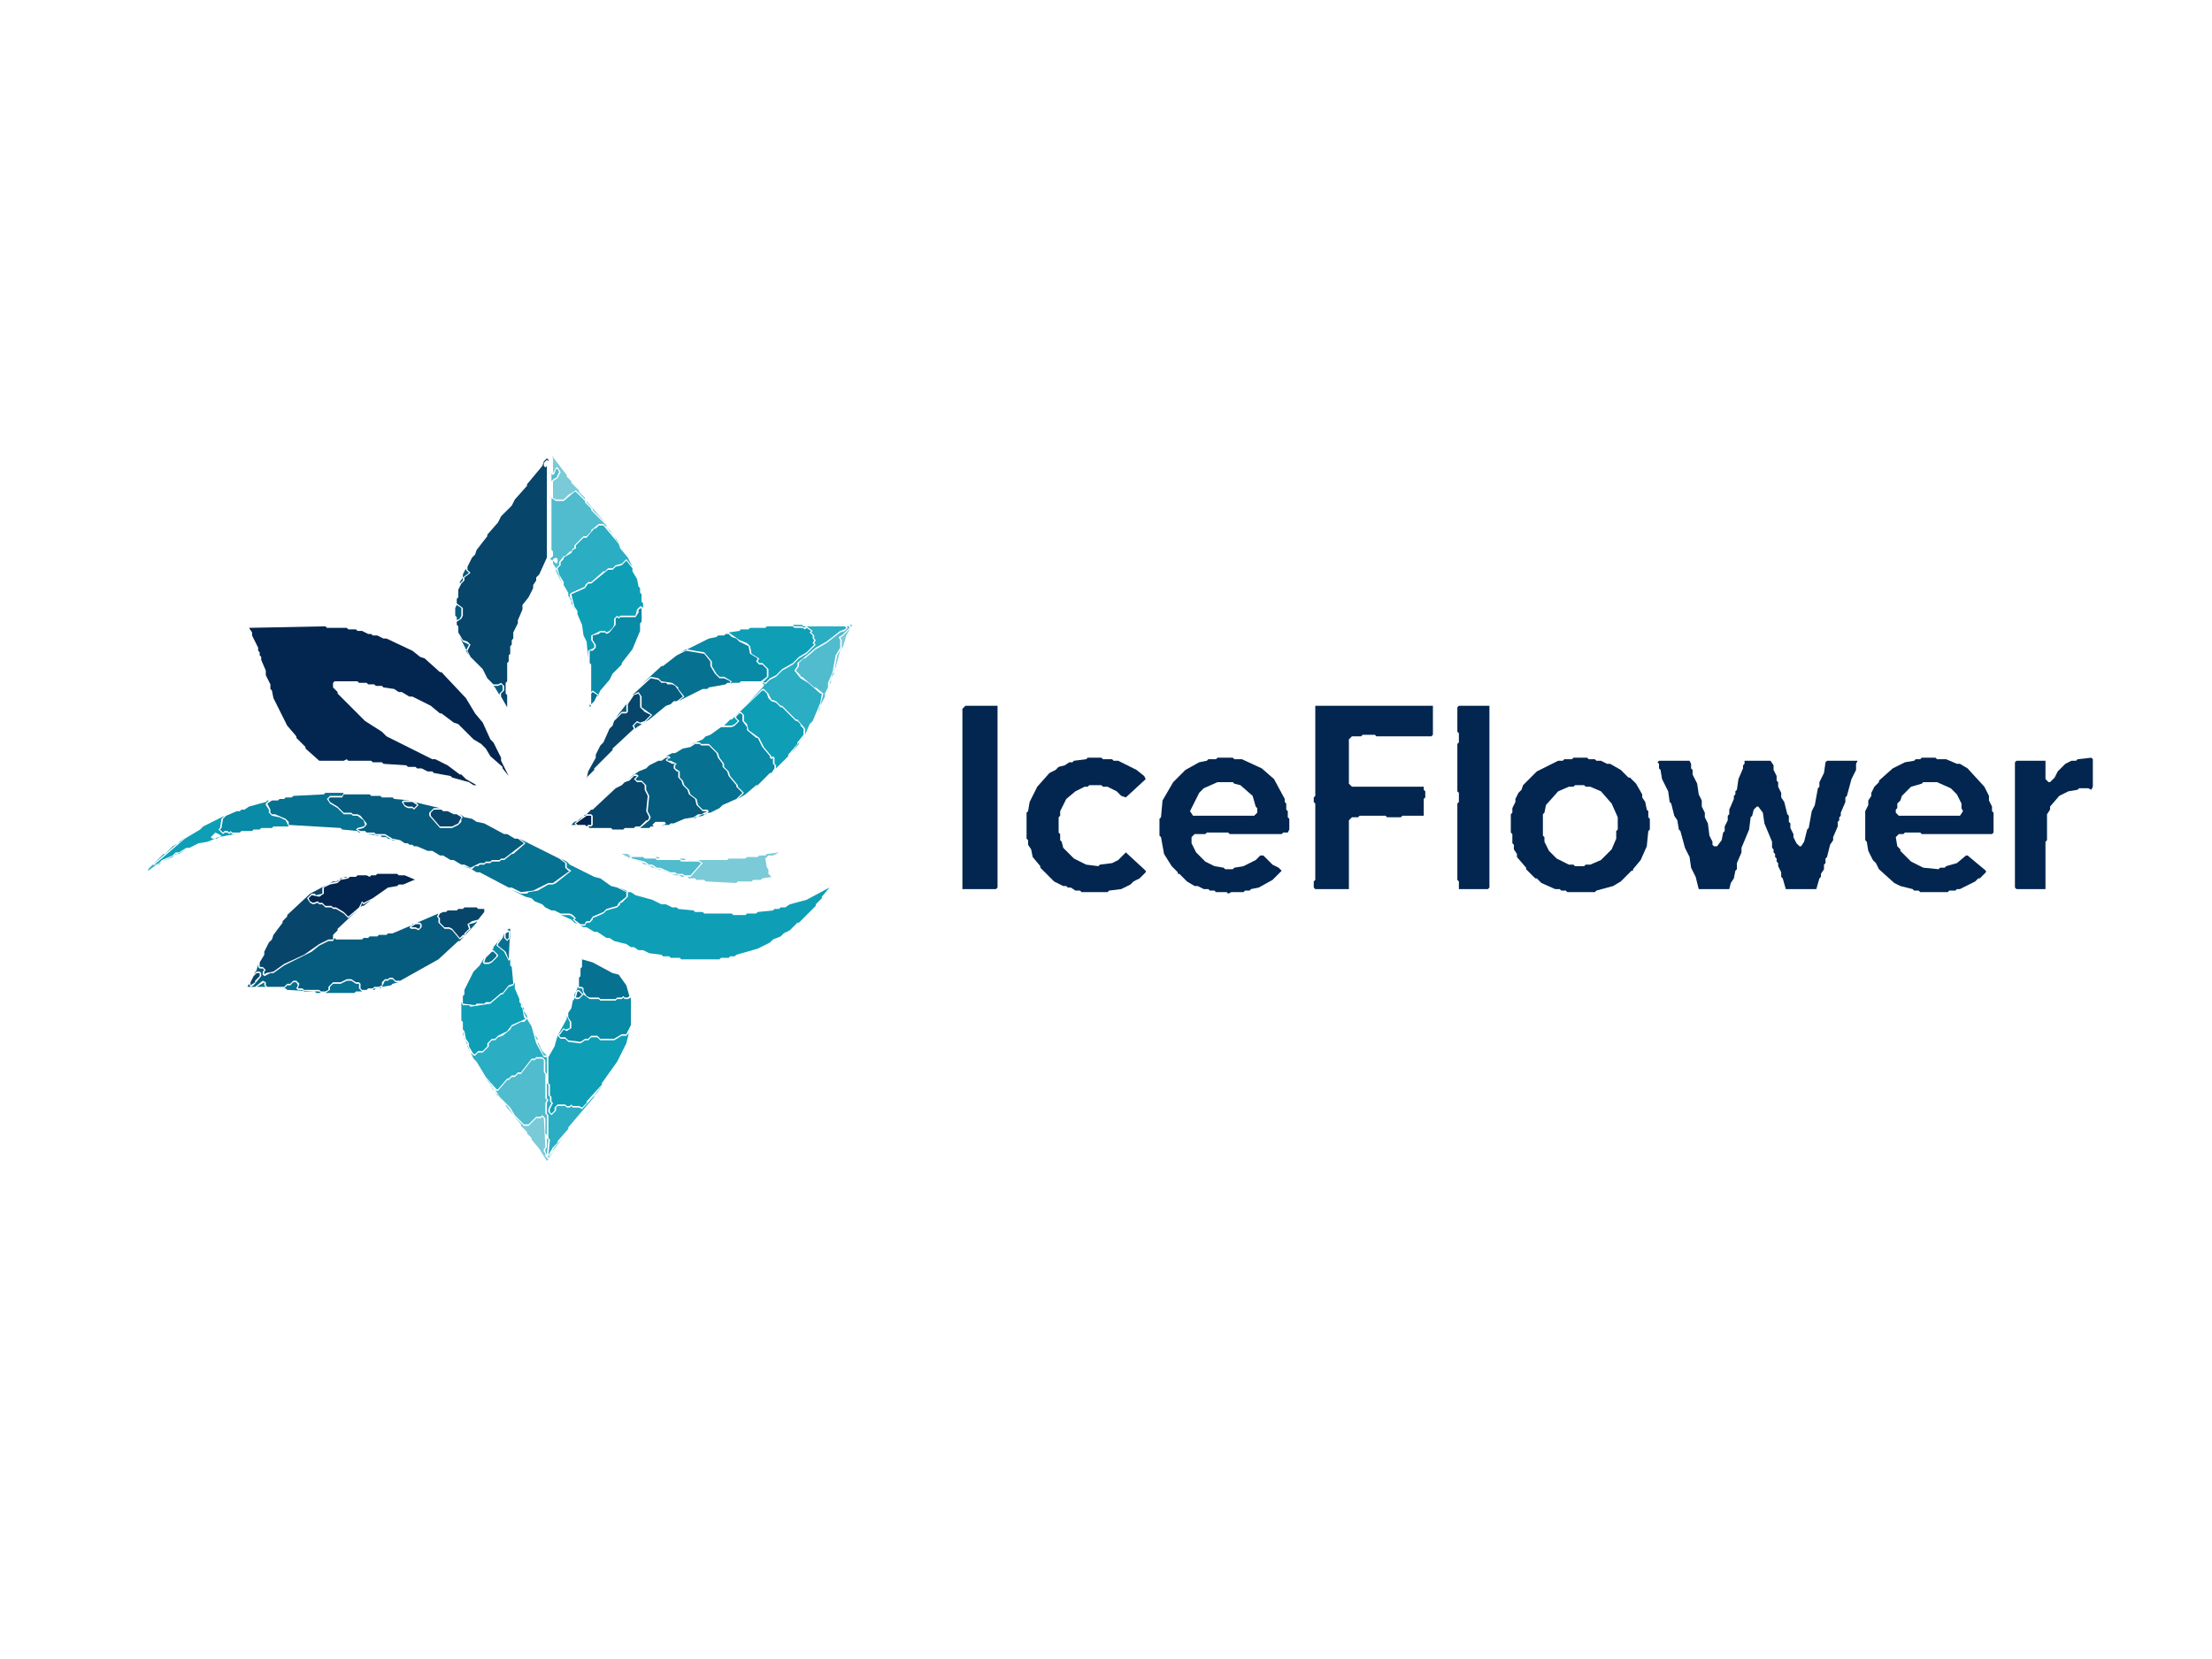
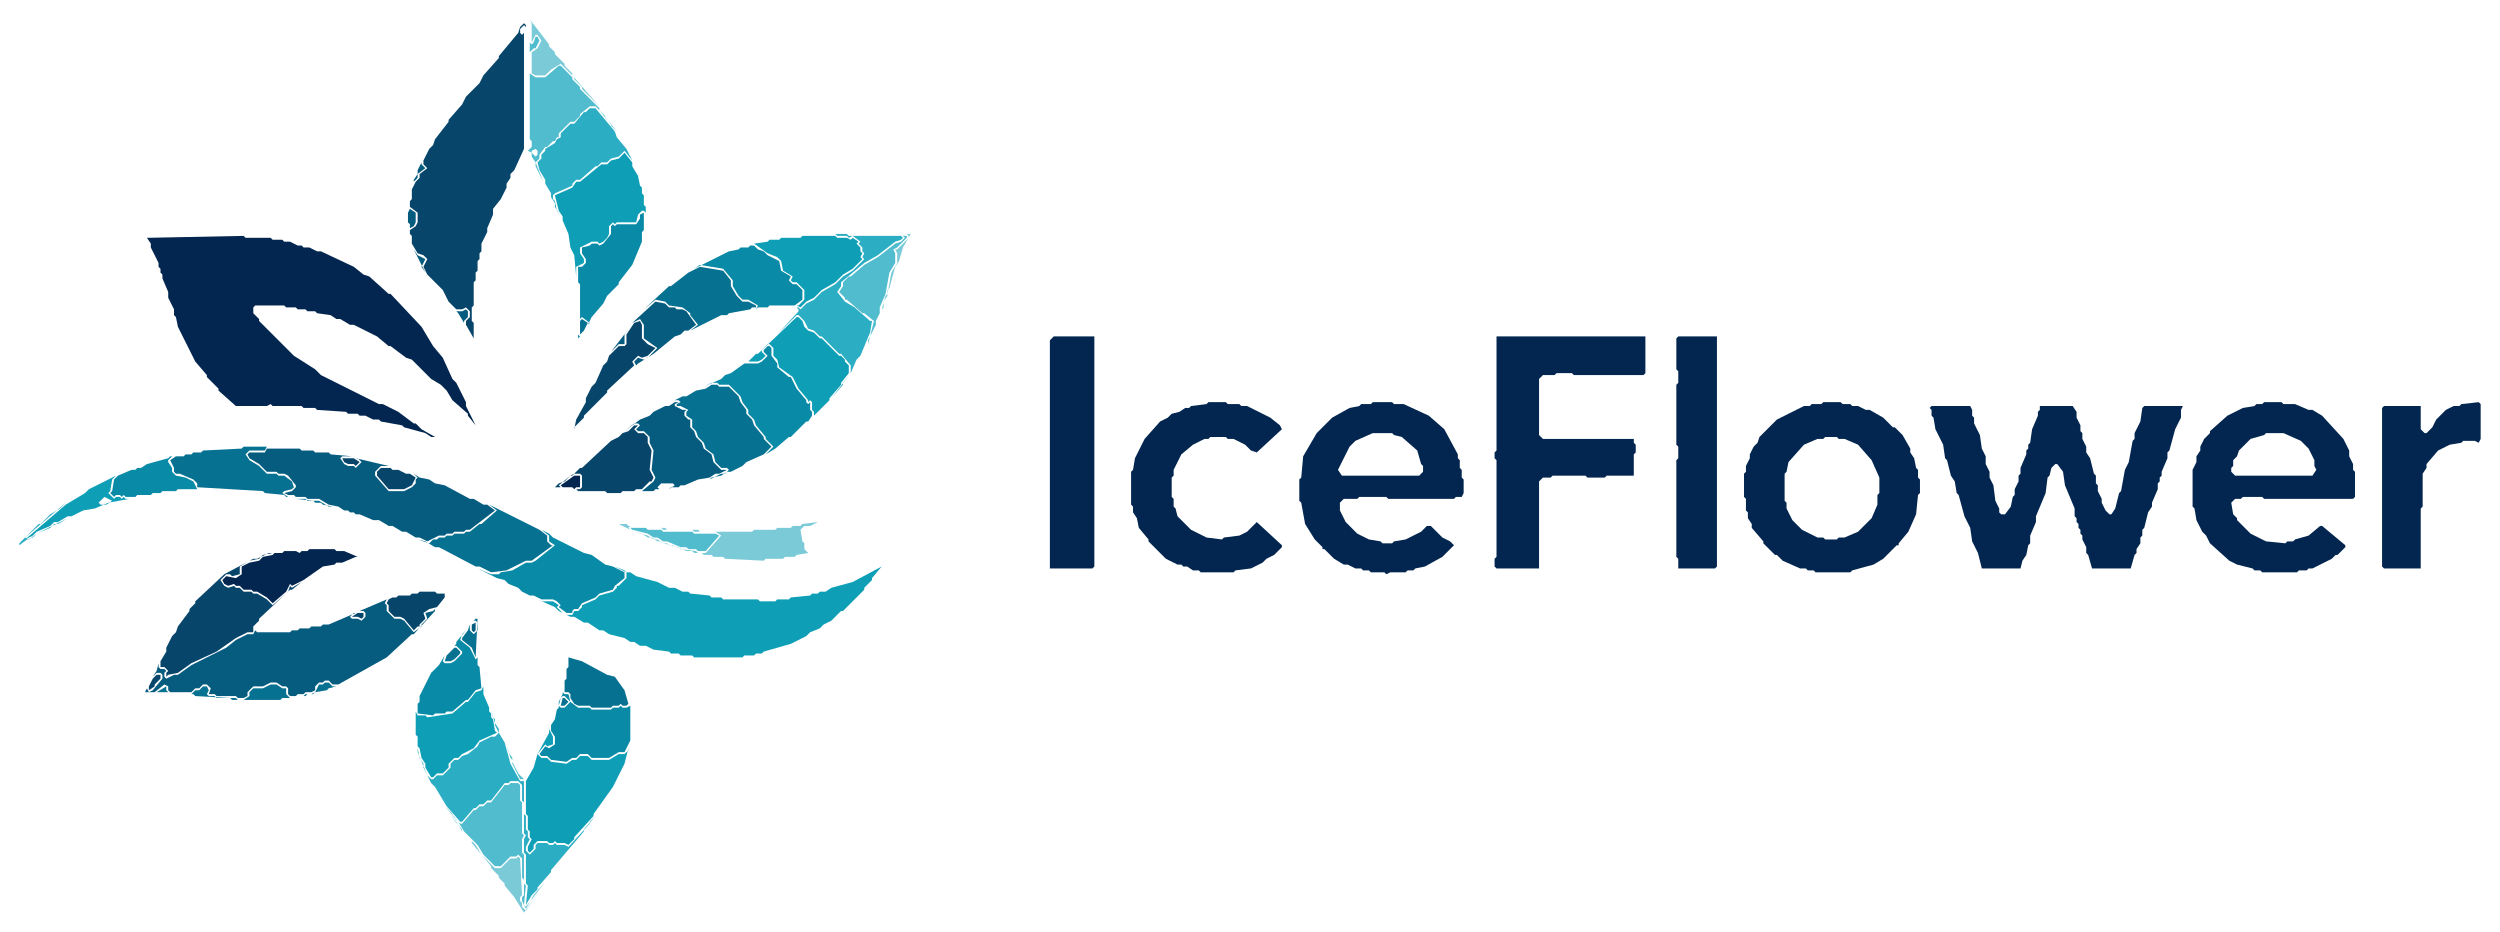
- <svg xmlns="http://www.w3.org/2000/svg" width="1448" height="1086" viewBox="0 0 1448 1086">
+ <svg xmlns="http://www.w3.org/2000/svg" viewBox="87 288 1293 482">
  <path fill="#055c7f" fill-rule="evenodd" d="M333,610 L331,611 L331,614 L332,615 L333,614Z M312,603 L311,604 L307,605 L308,608 L305,611 L305,612 L301,615 L296,609 L294,608 L291,608 L287,604 L287,601 L286,600 L287,598 L273,604 L275,604 L276,605 L276,607 L274,609 L272,608 L269,608 L268,607 L270,605 L271,605 L257,611 L254,611 L253,612 L248,612 L247,613 L242,613 L241,614 L238,614 L237,615 L220,615 L219,614 L218,616 L215,616 L209,619 L204,623 L186,632 L179,637 L177,637 L173,639 L172,638 L172,636 L173,635 L172,634 L170,634 L169,633 L169,631 L168,635 L166,638 L168,636 L170,636 L171,637 L171,639 L166,645 L164,646 L163,644 L162,646 L167,646 L172,642 L174,643 L174,645 L175,646 L186,646 L188,644 L190,644 L192,642 L194,642 L196,644 L195,647 L198,647 L199,648 L209,648 L210,649 L213,649 L215,648 L215,646 L218,643 L223,643 L227,641 L230,641 L233,643 L235,643 L236,644 L236,647 L237,648 L240,648 L241,647 L244,647 L245,646 L248,646 L250,645 L250,643 L252,641 L254,641 L255,640 L257,640 L259,642 L262,642 L287,628 L300,616 L301,616 L312,604Z M215,523 L216,525 L221,528 L225,532 L230,532 L231,533 L234,533 L236,534 L240,539 L240,540 L238,542 L234,543 L236,544 L239,544 L240,545 L245,545 L246,546 L252,546 L257,549 L262,550 L265,552 L267,552 L268,553 L270,553 L271,554 L273,554 L280,557 L283,557 L288,560 L290,560 L295,563 L297,563 L302,566 L304,566 L308,568 L314,565 L317,565 L318,564 L321,564 L322,563 L327,563 L328,562 L330,562 L343,552 L339,549 L337,549 L332,546 L330,546 L317,539 L312,538 L309,536 L304,535 L301,533 L300,533 L301,533 L303,535 L302,536 L302,538 L300,540 L296,542 L288,542 L281,534 L281,532 L284,529 L288,529 L271,525 L272,525 L274,527 L271,530 L270,529 L267,529 L265,528 L263,525 L264,524 L269,524 L258,523 L257,522 L250,522 L249,521 L243,521 L242,520 L225,520 L224,522 L216,522Z M438,496 L436,496 L433,498 L431,498 L425,501 L423,503 L418,505 L410,511 L415,507 L417,507 L418,508 L416,510 L417,511 L420,511 L423,514 L423,517 L425,521 L424,531 L426,535 L425,537 L419,542 L416,542 L425,542 L426,541 L433,541 L434,540 L438,540 L439,539 L441,539 L448,536 L454,535 L457,533 L459,533 L463,531 L460,531 L456,527 L455,523 L451,520 L450,517 L447,514 L446,511 L444,509 L444,505 L443,505 L441,503 L441,501 L442,500 L440,500 L436,498 L436,497Z M427,540 L429,538 L435,538 L436,539 L433,541 L428,541Z M413,457 L403,470 L407,466 L410,466 L410,461Z M320,446 L324,450 L327,455 L327,454 L329,452 L329,449 L328,448 L326,449 L323,449Z M442,449 L440,448 L437,448 L436,447 L433,447 L431,445 L426,444 L414,455 L418,453 L420,456 L420,463 L427,468 L422,473 L420,474 L417,473 L415,475 L416,477 L410,483 L417,476 L425,471 L436,462 L439,461 L441,459 L443,459 L447,456Z M301,417 L307,429 L305,426 L307,422 L303,420Z M299,396 L298,398 L298,403 L299,404 L299,406 L301,405 L302,403 L302,398Z M305,372 L303,376 L303,378 L301,381 L301,383 L301,382 L303,380 L303,378 L307,375 L305,373Z" />
  <path fill="#02264f" fill-rule="evenodd" d="M274,576 L272,576 L265,573 L261,573 L260,572 L247,572 L246,573 L243,573 L242,574 L240,573 L234,573 L233,574 L229,574 L228,575 L223,576 L221,578 L216,579 L212,581 L212,585 L209,587 L204,586 L202,588 L203,590 L205,591 L208,590 L209,591 L211,591 L213,593 L217,593 L218,594 L220,594 L225,597 L228,600 L235,594 L237,590 L238,591 L244,588 L254,581 L260,580 L261,579 L264,579 L271,576Z M387,534 L384,534 L377,539 L378,540 L383,540 L384,541 L385,540 L387,540Z M1085,499 L1086,500 L1086,503 L1087,504 L1088,510 L1092,518 L1093,525 L1094,526 L1096,534 L1098,537 L1099,543 L1100,544 L1103,555 L1106,561 L1107,568 L1110,574 L1112,582 L1132,582 L1133,578 L1135,575 L1136,570 L1137,569 L1137,565 L1140,558 L1140,555 L1145,543 L1146,535 L1147,534 L1148,530 L1150,528 L1151,528 L1154,532 L1155,539 L1160,551 L1160,555 L1161,556 L1161,558 L1162,559 L1162,561 L1163,562 L1163,564 L1164,565 L1164,567 L1166,571 L1166,574 L1167,575 L1169,582 L1189,582 L1191,575 L1192,574 L1192,572 L1194,569 L1194,566 L1195,565 L1195,562 L1196,561 L1198,553 L1200,550 L1200,548 L1203,541 L1203,538 L1204,537 L1204,535 L1205,534 L1205,532 L1208,525 L1208,522 L1209,521 L1212,510 L1215,504 L1215,500 L1216,498 L1196,498 L1195,499 L1194,506 L1191,512 L1191,515 L1190,516 L1188,527 L1186,531 L1184,542 L1183,543 L1181,551 L1179,554 L1178,554 L1176,552 L1174,548 L1174,546 L1172,542 L1172,539 L1171,538 L1171,534 L1170,533 L1168,525 L1166,522 L1166,519 L1164,515 L1164,512 L1163,511 L1163,508 L1161,504 L1161,501 L1159,498 L1142,498 L1142,500 L1141,501 L1141,503 L1138,510 L1137,517 L1136,518 L1136,520 L1135,521 L1135,523 L1132,530 L1132,533 L1131,534 L1131,537 L1129,541 L1129,544 L1128,545 L1127,550 L1124,554 L1122,554 L1121,553 L1121,551 L1119,547 L1118,539 L1116,535 L1116,532 L1114,528 L1114,524 L1112,520 L1111,513 L1108,507 L1108,504 L1107,503 L1107,500 L1106,498 L1086,498Z M1369,496 L1360,497 L1359,498 L1356,498 L1352,500 L1347,505 L1345,509 L1342,512 L1341,512 L1339,510 L1339,498 L1320,498 L1319,499 L1319,581 L1320,582 L1339,582 L1339,551 L1340,550 L1340,533 L1342,530 L1342,528 L1348,521 L1354,518 L1360,517 L1361,516 L1367,516 L1369,517 L1370,515 L1370,497Z M1247,499 L1239,503 L1230,511 L1230,512 L1227,515 L1225,519 L1225,521 L1223,524 L1223,527 L1221,531 L1221,550 L1222,551 L1223,557 L1226,563 L1228,565 L1230,569 L1240,578 L1244,580 L1252,582 L1253,583 L1256,583 L1257,584 L1275,584 L1276,583 L1280,583 L1281,582 L1283,582 L1293,577 L1295,575 L1296,575 L1300,571 L1300,570 L1288,560 L1287,560 L1281,565 L1274,567 L1273,568 L1270,568 L1269,569 L1259,568 L1251,564 L1244,557 L1244,556 L1242,554 L1241,548 L1243,546 L1246,546 L1247,545 L1257,545 L1258,546 L1304,546 L1305,545 L1305,532 L1304,531 L1304,528 L1302,524 L1302,521 L1299,515 L1288,503 L1283,500 L1281,500 L1274,497 L1268,497 L1267,496 L1258,496 L1257,497 L1254,497 L1253,498Z M1241,530 L1242,529 L1242,526 L1244,524 L1245,521 L1251,515 L1258,513 L1259,512 L1268,512 L1277,516 L1281,520 L1284,526 L1284,529 L1285,531 L1283,534 L1243,534 L1241,532Z M1020,498 L1006,505 L997,514 L996,517 L994,519 L992,523 L992,525 L990,529 L990,532 L989,533 L989,545 L990,546 L990,552 L991,553 L991,556 L993,559 L993,561 L999,568 L999,569 L1005,575 L1006,575 L1009,578 L1018,582 L1021,582 L1022,583 L1025,583 L1026,584 L1044,584 L1045,583 L1056,580 L1061,577 L1068,570 L1069,570 L1069,569 L1074,563 L1078,554 L1079,544 L1080,543 L1080,536 L1079,535 L1079,531 L1078,530 L1077,525 L1075,522 L1075,520 L1071,513 L1067,509 L1066,509 L1061,504 L1054,500 L1052,500 L1048,498 L1045,498 L1044,497 L1040,497 L1039,496 L1030,496 L1029,497 L1024,497 L1023,498Z M1031,514 L1037,514 L1038,515 L1041,515 L1048,518 L1055,526 L1059,535 L1059,543 L1058,544 L1058,549 L1055,556 L1048,563 L1041,566 L1038,566 L1037,567 L1031,567 L1030,566 L1027,566 L1019,562 L1014,557 L1011,551 L1011,548 L1010,547 L1010,533 L1011,532 L1012,527 L1020,518 L1027,515 L1030,515Z M791,497 L790,498 L785,499 L776,504 L768,512 L761,524 L760,535 L759,536 L759,547 L760,548 L762,559 L767,567 L771,571 L771,572 L772,572 L777,577 L782,580 L784,580 L788,582 L791,582 L792,583 L795,583 L796,584 L803,584 L804,585 L806,584 L814,584 L815,583 L818,583 L819,582 L824,581 L833,576 L839,570 L837,568 L833,566 L827,560 L825,560 L822,563 L814,567 L808,568 L807,569 L802,569 L801,568 L795,567 L789,564 L783,558 L780,552 L780,548 L782,546 L789,546 L790,545 L804,545 L805,546 L839,546 L840,545 L843,545 L844,543 L844,536 L843,535 L843,531 L842,530 L842,526 L841,525 L841,523 L834,510 L826,503 L813,497 L808,497 L807,496 L797,496 L796,497Z M779,531 L785,519 L788,516 L797,512 L807,512 L808,513 L812,514 L820,521 L822,528 L823,529 L823,532 L821,534 L781,534Z M712,496 L711,497 L703,498 L702,499 L700,499 L697,501 L693,502 L691,504 L687,506 L679,515 L674,525 L673,531 L672,532 L672,549 L673,550 L673,553 L675,556 L676,561 L681,567 L681,568 L690,577 L696,580 L698,580 L699,581 L701,581 L704,583 L707,583 L708,584 L725,584 L726,583 L734,582 L740,579 L742,577 L746,575 L750,571 L750,570 L737,558 L732,563 L728,565 L720,566 L719,567 L711,566 L703,562 L696,555 L695,551 L694,550 L694,546 L693,545 L693,535 L694,534 L694,531 L698,523 L704,518 L710,515 L712,515 L713,514 L721,514 L722,515 L725,515 L731,518 L734,521 L737,522 L750,510 L749,508 L744,504 L732,498 L729,498 L728,497 L722,497 L721,496Z M955,462 L954,463 L954,479 L955,480 L955,486 L954,487 L954,518 L955,519 L955,525 L954,526 L954,576 L955,577 L955,582 L974,582 L975,581 L975,462Z M938,462 L861,462 L861,521 L860,522 L860,525 L861,526 L861,576 L860,577 L860,581 L861,582 L883,582 L883,537 L885,535 L889,535 L890,534 L907,534 L908,535 L917,535 L918,534 L932,534 L932,523 L933,522 L933,518 L932,517 L932,515 L885,515 L883,513 L883,484 L885,482 L891,482 L892,481 L900,481 L901,482 L937,482 L938,481Z M632,462 L630,464 L630,582 L652,582 L653,581 L653,462Z M163,411 L165,414 L165,416 L169,424 L169,426 L170,427 L170,429 L171,430 L171,432 L174,439 L174,442 L177,448 L177,451 L178,452 L179,457 L188,475 L194,482 L194,483 L200,489 L200,490 L209,498 L225,498 L227,497 L228,498 L243,498 L244,499 L250,499 L251,500 L266,501 L267,502 L272,502 L273,503 L276,503 L280,505 L283,505 L284,506 L295,508 L296,509 L307,512 L310,514 L312,514 L305,510 L302,507 L301,507 L293,501 L285,497 L283,497 L253,482 L250,479 L239,472 L221,454 L221,453 L218,450 L218,447 L219,446 L234,446 L235,447 L240,447 L241,448 L245,448 L246,449 L250,449 L251,450 L258,451 L261,453 L263,453 L268,456 L270,456 L282,462 L288,467 L289,467 L297,473 L300,474 L310,484 L315,487 L318,490 L321,495 L329,502 L329,503 L333,508 L328,498 L328,496 L323,486 L321,484 L316,473 L311,467 L305,457 L289,440 L288,440 L278,431 L275,430 L270,426 L253,418 L251,418 L247,416 L244,416 L243,415 L241,415 L237,413 L234,413 L233,412 L228,412 L227,411 L214,411 L213,410Z" />
  <path fill="#0e9fb7" fill-rule="evenodd" d="M412,675 L412,676 L410,678 L407,678 L402,681 L393,681 L391,679 L387,679 L385,681 L383,681 L380,683 L372,682 L370,680 L367,680 L365,678 L369,673 L370,674 L373,673 L373,669 L371,665 L371,667 L365,678 L363,685 L359,692 L359,709 L360,710 L360,717 L361,718 L361,721 L362,722 L360,726 L360,728 L361,729 L363,727 L363,725 L365,723 L370,723 L371,724 L373,724 L374,723 L375,724 L379,724 L381,725 L384,722 L384,721 L394,710 L394,709 L404,695 L410,683Z M337,643 L336,645 L333,646 L329,651 L328,651 L321,657 L308,659 L307,658 L303,658 L302,656 L302,668 L303,669 L303,674 L304,675 L305,680 L307,683 L307,685 L310,690 L311,690 L313,688 L316,688 L319,685 L319,683 L322,680 L324,680 L326,678 L332,675 L335,671 L344,667 L343,666 L342,660 L341,659 L341,657 L340,656 L340,654 L337,647Z M365,598 L374,602 L376,604 L382,607 L384,607 L389,610 L391,610 L397,614 L399,614 L402,616 L410,618 L413,620 L415,620 L418,622 L421,622 L425,624 L433,625 L434,626 L438,626 L439,627 L445,627 L446,628 L471,628 L472,627 L477,627 L478,626 L481,626 L482,625 L496,621 L504,617 L506,615 L511,613 L513,611 L517,609 L522,604 L523,604 L534,593 L534,592 L538,588 L538,587 L543,581 L528,589 L517,592 L514,594 L511,594 L510,595 L507,595 L506,596 L496,597 L495,598 L489,598 L488,599 L480,599 L479,598 L461,598 L460,597 L455,597 L454,596 L444,595 L443,594 L440,594 L436,592 L433,592 L427,589 L416,586 L413,584 L411,584 L405,581 L410,583 L411,584 L411,587 L407,591 L406,591 L406,592 L404,594 L397,596 L395,598 L388,601 L388,602 L386,604 L384,604 L383,606 L380,606 L378,605 L375,602 L376,601 L373,599 L367,599Z M154,546 L152,546 L151,545 L150,546 L149,545 L147,545 L146,546 L143,543 L144,542 L145,536 L147,534 L133,541 L131,543 L121,549 L100,567 L104,565 L106,563 L113,560 L115,558 L117,558 L122,555 L124,555 L130,552 L136,551 L143,548Z M138,548 L141,545 L145,547 L142,549 L139,549Z M499,452 L479,471 L478,471 L474,475 L473,475 L479,475 L481,474 L483,472 L481,470 L481,469 L484,466 L485,466 L487,468 L487,472 L489,474 L490,478 L497,483 L500,489 L505,495 L505,496 L506,495 L507,496 L507,500 L508,501 L508,503 L507,504 L516,495 L516,494 L522,487 L522,486 L526,481 L526,477 L524,475 L524,474 L522,472 L521,472 L512,463 L511,463 L508,460 L505,459 L503,457 L502,454 L500,452Z M528,411 L527,412 L525,411 L520,411 L519,410 L502,410 L501,411 L491,411 L490,412 L485,412 L484,413 L477,414 L484,419 L489,421 L491,423 L492,428 L497,431 L496,433 L497,434 L499,434 L503,438 L503,443 L500,446 L499,446 L501,447 L504,444 L508,442 L512,438 L519,434 L523,430 L528,427 L533,422 L532,421 L533,419 L532,418 L532,416 L530,414 L531,413Z M410,367 L407,370 L403,371 L401,373 L398,373 L387,382 L385,382 L383,385 L374,389 L376,397 L378,400 L378,402 L381,409 L382,416 L384,420 L385,431 L385,426 L389,424 L389,422 L387,419 L387,416 L393,413 L396,413 L397,414 L399,413 L401,411 L402,409 L402,405 L404,403 L405,404 L406,403 L416,403 L417,399 L419,397 L420,397 L421,398 L421,405 L421,395 L420,394 L420,389 L419,388 L419,385 L418,384 L417,379 L414,374 L414,372Z" />
  <path fill="#50bcce" fill-rule="evenodd" d="M312,697 L317,705 L324,713 L327,718 L334,725 L337,730 L343,736 L346,736 L351,731 L354,731 L355,730 L357,732 L357,742 L358,743 L358,751 L357,752 L357,754 L359,758 L363,751 L369,744 L359,757 L358,756 L359,746 L358,745 L358,730 L357,729 L357,722 L358,720 L357,719 L357,703 L356,702 L356,694 L355,693 L351,693 L350,694 L348,694 L341,703 L339,703 L337,705 L335,705 L333,707 L332,707 L326,714 L325,714 L321,710 L321,709 L317,705Z M349,673 L351,680 L352,681 L352,683 L356,691 L358,691 L359,690 L358,691 L355,688 L352,682 L352,680 L350,677Z M413,561 L414,562 L422,564 L425,566 L427,566 L430,568 L432,568 L439,571 L442,571 L443,572 L447,572 L448,573 L452,573 L459,565 L457,564 L446,564 L445,563 L430,563 L429,562 L422,562 L421,561Z M556,410 L554,410 L555,411 L553,413 L550,414 L541,421 L534,425 L527,431 L526,431 L523,434 L523,436 L521,439 L524,442 L524,443 L525,443 L533,450 L534,450 L539,454 L536,466 L533,471 L536,466 L536,464 L540,456 L540,454 L542,450 L542,447 L545,440 L547,429 L550,424 L550,419 L549,417 L551,416 L556,411Z M361,300 L361,360 L362,361 L362,364 L360,366 L362,367 L362,369 L364,372 L364,374 L368,382 L364,372 L366,370 L366,368 L369,364 L370,364 L373,361 L374,361 L375,359 L376,359 L376,357 L382,351 L384,351 L387,348 L387,347 L392,343 L395,343 L400,348 L400,349 L403,352 L403,353 L406,356 L407,359 L409,361 L407,359 L406,356 L397,345 L397,344 L387,334 L387,333 L383,329 L383,328 L377,322 L376,322 L369,328 L364,328 L361,326 L361,315 L363,313 L364,313 L366,309 L365,307 L364,307 L363,310 L362,311 L361,310Z M362,366 L364,365 L365,366 L365,368 L364,369 L362,367Z" />
  <path fill="#077191" fill-rule="evenodd" d="M381,651 L379,649 L378,649 L377,653 L379,653Z M174,646 L173,645 L173,643 L168,646Z M261,643 L259,643 L257,641 L255,641 L254,642 L252,642 L250,646 L248,647 L245,647 L244,648 L241,648 L240,649 L237,649 L235,647 L235,644 L233,644 L230,642 L227,642 L223,644 L218,644 L216,646 L216,648 L213,650 L210,650 L209,649 L199,649 L198,648 L195,648 L194,647 L195,645 L194,643 L192,643 L190,645 L188,645 L186,647 L178,647 L187,647 L188,648 L206,649 L207,650 L232,650 L233,649 L240,649 L241,648 L245,648 L246,647 L249,647 L250,646 L256,645 L257,644Z M381,628 L381,633 L380,634 L380,639 L379,640 L379,646 L381,646 L382,647 L382,649 L384,652 L386,653 L392,653 L393,654 L403,654 L404,653 L407,653 L408,652 L409,653 L411,653 L412,652 L410,645 L405,638 L401,637 L388,630Z M325,625 L323,623 L322,623 L318,627 L317,630 L320,630 L322,629 L325,626Z M334,608 L333,608 L330,611 L329,614 L326,618 L326,619 L331,623 L333,628Z M333,609 L334,610 L334,614 L332,616 L330,614 L330,611 L332,609Z M373,570 L372,570 L370,568 L370,565 L366,562 L340,549 L344,552 L336,559 L335,559 L330,563 L328,563 L327,564 L322,564 L321,565 L318,565 L317,566 L314,566 L313,567 L311,567 L309,569 L303,567 L307,568 L312,571 L314,571 L333,581 L335,581 L341,584 L349,583 L359,578 L362,578Z M175,526 L177,530 L177,532 L178,533 L180,533 L187,536 L189,538 L189,540 L223,542 L224,543 L234,544 L235,545 L239,545 L240,546 L249,547 L250,548 L253,548 L254,549 L259,550 L257,550 L252,547 L246,547 L245,546 L240,546 L239,545 L236,545 L233,543 L234,542 L238,541 L239,540 L238,537 L234,534 L231,534 L230,533 L225,533 L221,529 L216,526 L214,523 L216,521 L224,521 L225,519 L234,519 L213,519 L212,520 L192,521 L191,522 L187,522 L186,523 L183,523 L182,524 L178,524Z M464,488 L459,488 L458,487 L455,487 L452,489 L447,490 L442,493 L440,493 L432,497 L436,495 L438,495 L439,496 L437,497 L437,498 L439,498 L443,500 L442,501 L442,503 L445,505 L445,509 L447,511 L448,514 L451,517 L452,520 L456,523 L457,527 L460,530 L463,530 L464,531 L462,533 L460,533 L454,536 L452,536 L454,536 L455,535 L460,534 L463,532 L465,532 L471,529 L473,527 L482,523 L486,519 L482,515 L482,514 L477,508 L476,505 L473,502 L473,500 L470,496 L469,493Z M388,453 L387,454 L387,461 L389,459 L391,455Z M478,446 L474,444 L471,444 L468,441 L465,436 L465,433 L461,428 L449,426 L443,429 L434,436 L433,436 L420,448 L426,443 L431,444 L433,446 L440,447 L444,450 L444,451 L448,456 L444,459 L460,451 L463,451 L464,450 L475,448 L476,447 L478,447Z" />
  <path fill="#098aa6" fill-rule="evenodd" d="M378,643 L378,647 L376,651 L376,654 L375,655 L374,660 L372,663 L372,666 L374,669 L374,673 L371,675 L369,674 L366,678 L367,679 L370,679 L372,681 L380,682 L383,680 L385,680 L387,678 L391,678 L393,680 L402,680 L407,677 L410,677 L413,671 L413,653 L411,654 L409,654 L408,653 L407,654 L404,654 L403,655 L393,655 L392,654 L386,654 L382,651 L381,647 L379,647 L378,646Z M376,653 L377,649 L378,648 L379,648 L382,651 L379,654 L377,654Z M334,617 L334,628 L333,629 L330,623 L325,619 L326,616 L328,614 L323,620 L323,621 L317,627 L314,632 L310,636 L304,648 L304,651 L303,652 L303,657 L311,658 L312,657 L317,657 L318,656 L321,656 L328,650 L329,650 L333,645 L336,644 L335,633 L334,632Z M323,622 L326,625 L326,626 L322,630 L320,631 L317,631 L316,630 L317,627 L322,622Z M334,582 L344,587 L348,588 L350,590 L355,592 L357,594 L361,596 L363,596 L367,598 L373,598 L375,599 L377,601 L376,602 L380,605 L383,605 L383,604 L384,603 L386,603 L388,600 L395,597 L397,595 L404,593 L405,591 L410,587 L410,584 L404,581 L400,580 L393,575 L389,574 L373,566 L371,564 L367,562 L371,565 L371,568 L374,570 L364,578 L362,579 L359,579 L352,583 L346,584 L345,585 L341,585Z M197,541 L189,541 L187,537 L183,535 L178,534 L176,532 L176,530 L174,527 L174,526 L176,524 L177,524 L175,524 L174,525 L163,528 L160,530 L158,530 L157,531 L155,531 L148,534 L146,536 L145,542 L144,543 L146,545 L147,544 L149,544 L150,545 L151,544 L152,545 L157,545 L158,544 L165,544 L166,543 L170,543 L171,542 L178,542 L179,541Z M485,467 L484,467 L482,469 L482,470 L484,472 L481,475 L479,476 L472,476 L465,481 L462,482 L460,484 L451,488 L455,486 L458,486 L459,487 L464,487 L470,493 L471,496 L474,500 L474,502 L477,505 L478,508 L483,514 L483,515 L487,519 L483,523 L488,520 L495,514 L496,514 L504,506 L505,506 L507,503 L507,501 L506,500 L506,496 L505,497 L504,496 L504,495 L499,489 L496,483 L495,483 L489,478 L489,476 L486,472 L486,468Z M446,427 L449,425 L461,427 L466,433 L466,436 L469,441 L471,443 L474,443 L479,446 L478,448 L476,448 L478,448 L479,447 L484,447 L485,446 L498,446 L502,443 L502,438 L499,435 L497,435 L495,433 L496,431 L491,428 L490,423 L484,420 L482,418 L479,417 L477,415 L475,415 L474,416 L470,416 L469,417 L464,418Z M420,398 L418,399 L418,401 L416,404 L406,404 L405,405 L404,404 L403,405 L403,409 L399,414 L397,415 L396,414 L393,414 L392,415 L388,416 L388,419 L390,422 L390,424 L388,426 L386,426 L386,434 L387,435 L387,453 L386,454 L386,463 L388,461 L387,462 L386,461 L386,454 L388,452 L392,455 L391,456 L393,452 L399,445 L401,441 L407,435 L407,434 L414,425 L419,413 L419,408 L420,407Z" />
  <path fill="#7acad8" fill-rule="evenodd" d="M320,710 L323,713 L326,718 L331,723 L331,724 L341,736 L341,737 L345,741 L345,742 L348,745 L348,746 L353,752 L358,760 L366,749 L359,759 L357,757 L357,755 L356,754 L356,752 L357,751 L356,732 L355,731 L354,732 L351,732 L346,737 L343,737 L336,730 L333,725 L326,718 L326,717Z M510,558 L502,559 L501,560 L497,560 L496,561 L489,561 L488,562 L477,562 L476,563 L449,563 L448,562 L432,562 L431,561 L422,561 L421,560 L412,560 L411,559 L407,559 L413,562 L412,561 L413,560 L421,560 L422,561 L429,561 L430,562 L445,562 L446,563 L457,563 L460,565 L452,574 L448,574 L447,573 L439,572 L438,571 L430,569 L427,567 L425,567 L422,565 L415,563 L419,564 L422,566 L424,566 L427,568 L429,568 L430,569 L432,569 L433,570 L435,570 L442,573 L445,573 L446,574 L450,574 L451,575 L455,575 L456,576 L461,576 L462,577 L482,578 L483,577 L492,577 L493,576 L498,576 L499,575 L505,574 L503,572 L503,569 L502,568 L501,562 L503,560 L506,560Z M558,409 L540,409 L556,409 L557,410 L557,411 L551,417 L550,417 L551,419 L551,424 L548,429 L546,440 L545,441 L541,455 L543,448 L544,447 L544,444 L546,441 L546,438 L547,437 L550,426 L552,423 L554,416Z M361,298 L362,300 L362,310 L364,306 L365,306 L367,309 L365,313 L362,315 L362,326 L364,327 L369,327 L372,324 L377,321 L384,328 L384,329 L388,333 L388,334 L397,343 L383,327 L383,326 L379,322 L379,321 L374,316 L374,315 L371,312 L371,311Z" />
  <path fill="#07456b" fill-rule="evenodd" d="M170,637 L168,637 L166,639 L164,643 L164,645 L167,643 L167,642 L170,639Z M275,605 L272,605 L269,607 L272,607 L274,608 L275,607Z M317,595 L313,595 L312,594 L304,594 L303,595 L300,595 L299,596 L293,596 L292,597 L290,597 L288,598 L287,600 L288,601 L288,604 L291,607 L294,607 L296,608 L301,614 L303,612 L304,612 L304,611 L307,608 L306,605 L309,603 L313,602 L317,597Z M243,589 L238,592 L236,590 L237,591 L236,594 L228,601 L225,598 L220,595 L218,595 L217,594 L213,594 L211,592 L209,592 L208,591 L205,592 L203,591 L201,588 L204,585 L206,585 L207,586 L211,585 L211,581 L216,578 L221,577 L223,575 L228,574 L226,574 L220,577 L218,577 L203,585 L188,599 L188,600 L185,603 L185,604 L179,612 L178,615 L176,617 L173,623 L173,625 L170,630 L170,633 L172,633 L174,635 L173,636 L173,638 L174,637 L179,636 L186,631 L199,625 L209,618 L215,615 L218,615 L218,612 L221,609 L221,608 L237,593 L238,593Z M282,532 L282,534 L288,541 L296,541 L300,539 L302,535 L299,533 L297,533 L293,531 L290,531 L289,530 L284,530Z M264,525 L265,527 L267,528 L270,528 L271,529 L273,527 L270,525Z M422,514 L420,512 L417,512 L415,510 L417,508 L415,508 L412,511 L409,512 L407,514 L403,516 L388,530 L387,530 L383,534 L382,534 L379,537 L376,538 L374,540 L377,540 L378,541 L383,541 L378,541 L376,539 L382,534 L384,533 L387,533 L388,534 L388,540 L387,541 L385,541 L386,542 L400,542 L401,543 L408,543 L409,542 L415,542 L416,541 L419,541 L423,537 L424,537 L425,535 L423,531 L424,521 L422,517Z M418,454 L415,455 L411,461 L411,466 L410,467 L407,467 L402,472 L401,475 L399,477 L395,486 L393,488 L390,494 L390,496 L385,505 L384,510 L384,509 L389,504 L389,503 L401,491 L401,490 L415,477 L414,475 L417,472 L419,473 L422,472 L426,468 L422,466 L419,463 L419,456Z M358,300 L356,302 L355,305 L345,317 L345,318 L337,327 L335,331 L328,338 L326,342 L319,350 L319,351 L312,360 L311,363 L309,365 L306,371 L306,373 L308,375 L304,378 L304,380 L302,382 L300,386 L300,391 L299,392 L299,395 L303,398 L303,403 L302,405 L299,407 L299,409 L300,410 L300,414 L303,419 L306,420 L308,422 L306,426 L308,430 L316,438 L319,444 L323,448 L326,448 L328,447 L330,449 L330,452 L328,454 L328,456 L332,463 L332,455 L331,454 L331,447 L332,446 L332,434 L333,433 L333,429 L334,428 L334,423 L335,422 L335,419 L336,418 L336,414 L339,408 L339,406 L342,399 L342,396 L346,391 L349,385 L349,383 L351,380 L351,378 L353,376 L358,365 L358,305 L359,304 L359,301Z M358,301 L359,302 L359,304 L357,306 L356,305 L356,303Z" />
  <path fill="#2badc3" fill-rule="evenodd" d="M341,655 L342,659 L343,660 L343,663 L345,667 L343,669 L341,669 L335,672 L334,674 L329,678 L326,679 L324,681 L322,681 L320,683 L320,685 L316,689 L313,689 L311,691 L310,691 L308,689 L303,677 L303,675 L304,680 L306,683 L306,685 L310,693 L312,695 L318,705 L325,713 L326,713 L332,706 L333,706 L335,704 L337,704 L339,702 L341,702 L348,693 L350,693 L351,692 L355,692 L357,694 L357,702 L358,703 L358,719 L359,720 L358,722 L358,729 L359,730 L359,745 L360,746 L359,756 L362,751 L365,748 L365,747 L372,739 L372,738 L389,718 L389,717 L395,710 L404,696 L395,710 L392,713 L392,714 L381,726 L379,725 L375,725 L374,724 L373,725 L371,725 L370,724 L365,724 L364,725 L363,724 L364,725 L364,727 L361,730 L359,728 L359,726 L361,722 L360,721 L360,718 L359,717 L359,710 L358,709 L358,692 L359,691 L358,692 L356,692 L351,683 L348,672 L345,667 L345,665 L343,662Z M129,543 L121,548 L118,551 L113,554 L108,559 L107,559 L97,569 L97,570 L101,567 L104,566 L106,564 L122,556 L126,555 L122,556 L117,559 L115,559 L113,561 L106,564 L102,567 L100,566 L121,548Z M553,410 L526,410 L525,409 L505,409 L519,409 L520,410 L525,410 L526,411 L528,410 L532,413 L531,414 L533,416 L533,418 L534,419 L533,421 L534,422 L528,428 L523,431 L519,435 L512,439 L508,443 L504,445 L501,448 L500,447 L486,447 L499,447 L500,448 L500,449 L489,461 L499,451 L500,451 L503,454 L505,458 L508,459 L511,462 L512,462 L521,471 L522,471 L527,477 L527,481 L517,494 L517,495 L502,510 L517,495 L517,494 L523,487 L523,486 L527,481 L530,474 L532,472 L537,460 L538,454 L537,454 L529,447 L524,444 L520,439 L522,436 L522,434 L534,424 L541,420 L550,413 L553,412 L554,411Z M395,344 L392,344 L390,346 L389,346 L384,352 L382,352 L377,357 L377,359 L375,360 L374,362 L369,365 L369,366 L367,368 L367,370 L365,372 L366,376 L369,381 L369,383 L372,388 L372,390 L374,393 L374,395 L377,400 L378,404 L377,400 L375,397 L374,392 L373,391 L373,389 L374,388 L383,384 L383,383 L385,381 L387,381 L395,374 L396,374 L398,372 L401,372 L403,370 L407,369 L410,366 L414,371 L411,365 L406,359 L405,356Z" />
</svg>
